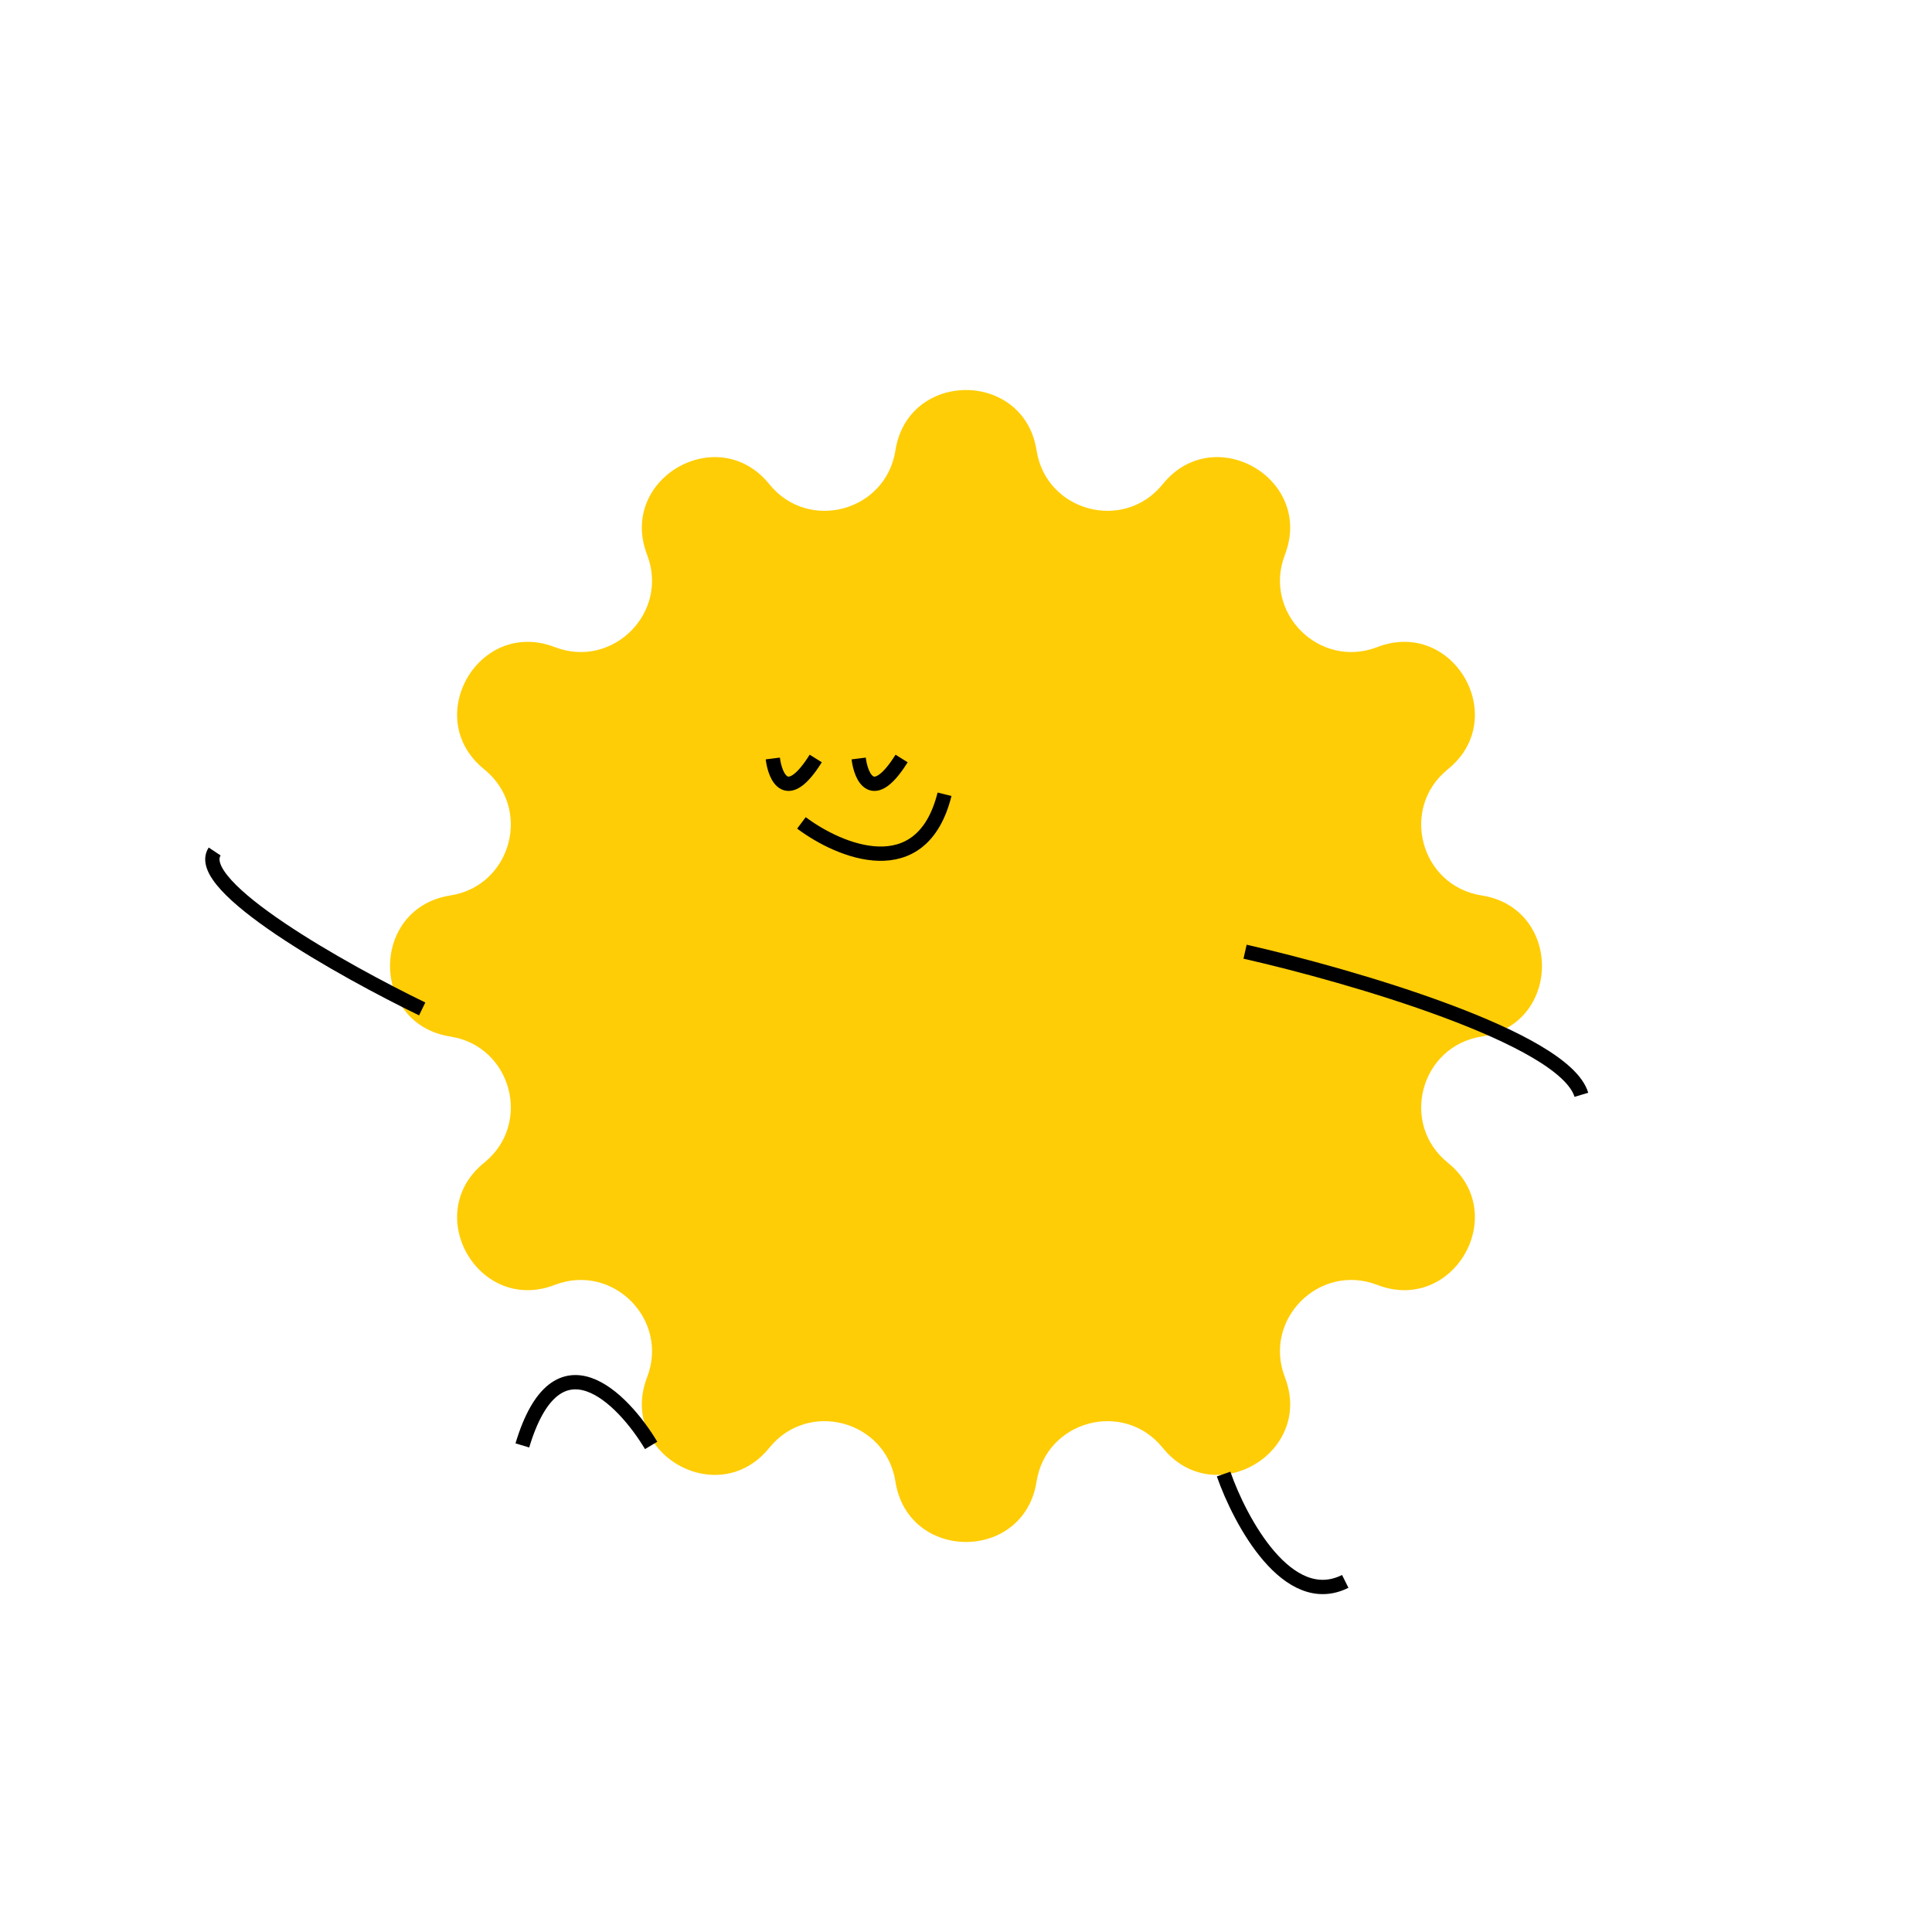
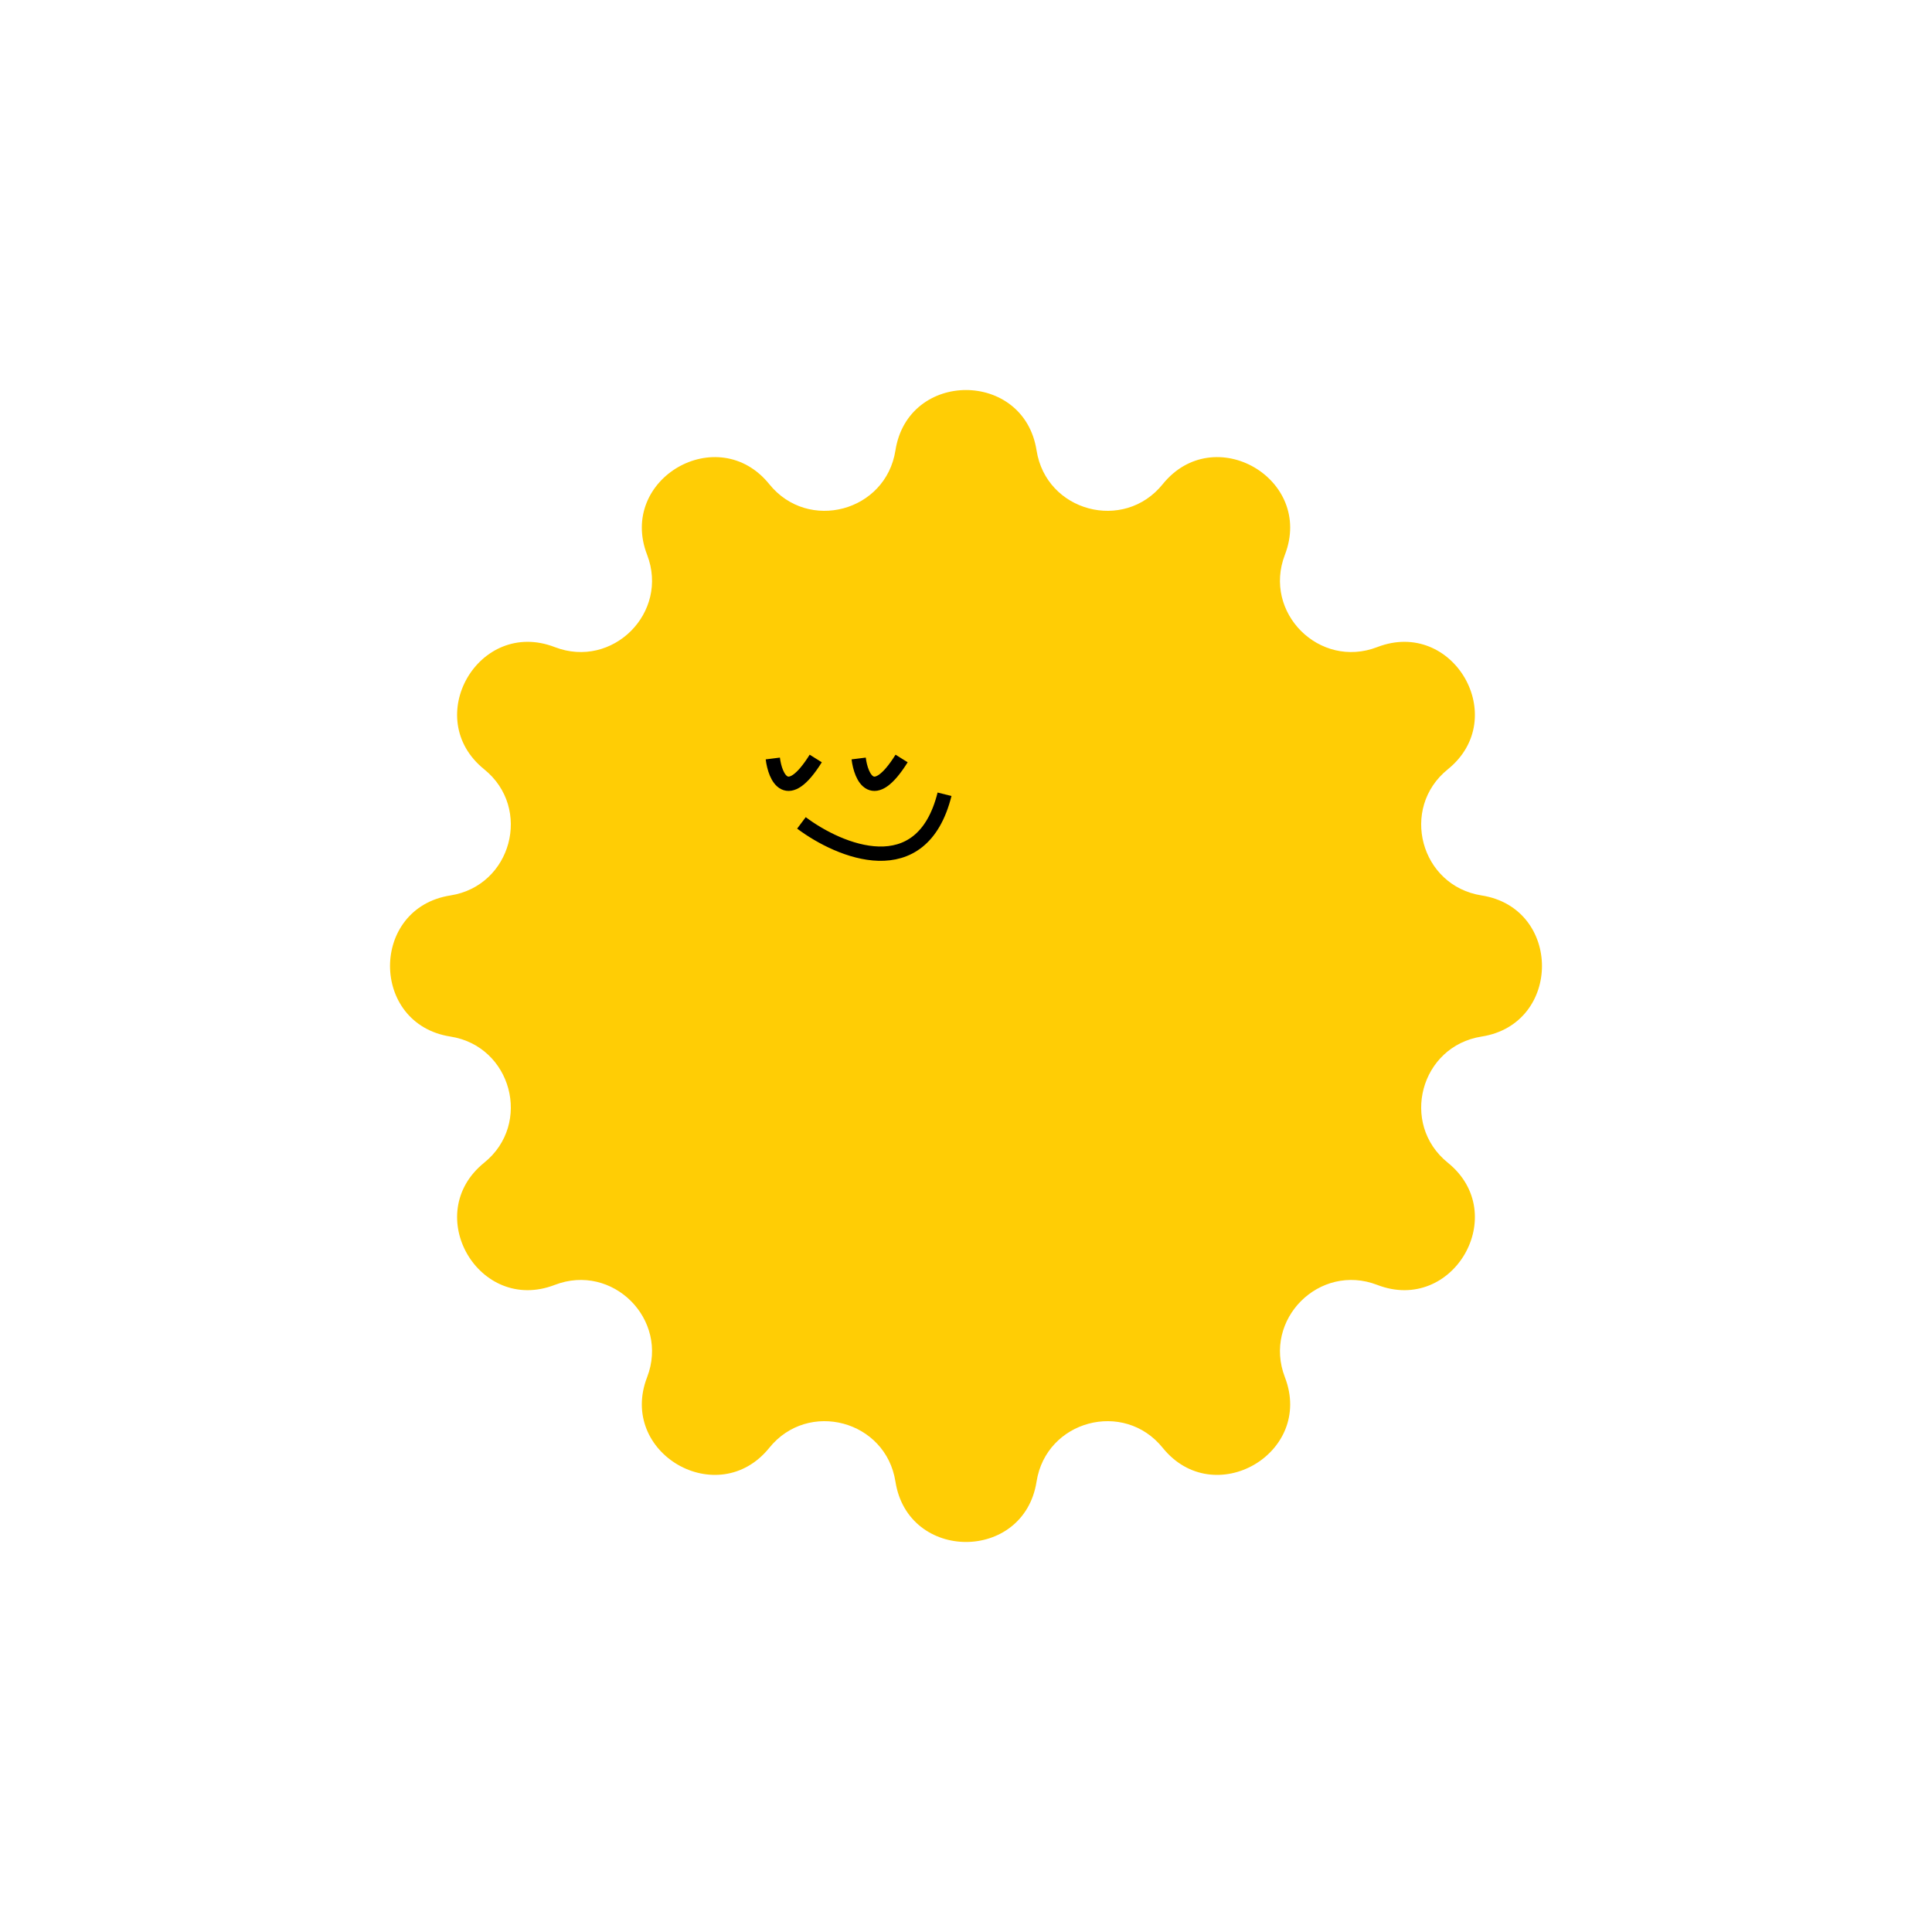
<svg xmlns="http://www.w3.org/2000/svg" width="196" height="196" viewBox="0 0 196 196" fill="none">
  <path d="M90.842 45.692C92.121 37.527 103.879 37.527 105.158 45.692C106.131 51.902 114.008 54.012 117.955 49.121C123.145 42.689 133.328 48.568 130.353 56.279C128.091 62.143 133.857 67.909 139.721 65.647C147.432 62.672 153.311 72.855 146.879 78.045C141.988 81.993 144.098 89.869 150.308 90.842C158.473 92.121 158.473 103.879 150.308 105.158C144.098 106.131 141.988 114.008 146.879 117.955C153.311 123.145 147.432 133.328 139.721 130.353C133.857 128.091 128.091 133.857 130.353 139.721C133.328 147.432 123.145 153.311 117.955 146.879C114.008 141.988 106.131 144.098 105.158 150.308C103.879 158.473 92.121 158.473 90.842 150.308C89.869 144.098 81.993 141.988 78.045 146.879C72.855 153.311 62.672 147.432 65.647 139.721C67.909 133.857 62.143 128.091 56.279 130.353C48.568 133.328 42.689 123.145 49.121 117.955C54.012 114.008 51.902 106.131 45.692 105.158C37.527 103.879 37.527 92.121 45.692 90.842C51.902 89.869 54.012 81.993 49.121 78.045C42.689 72.855 48.568 62.672 56.279 65.647C62.143 67.909 67.909 62.143 65.647 56.279C62.672 48.568 72.855 42.689 78.045 49.121C81.993 54.012 89.869 51.902 90.842 45.692Z" fill="#FFCD05" />
  <path d="M78.4 76.948C78.642 78.884 79.852 81.594 82.756 76.948" stroke="black" stroke-width="1.452" />
  <path d="M87.111 76.948C87.353 78.884 88.563 81.594 91.467 76.948" stroke="black" stroke-width="1.452" />
  <path d="M81.305 83.482C85.176 86.385 93.5 89.87 95.823 80.578" stroke="black" stroke-width="1.452" />
-   <path d="M42.831 102.355C34.846 98.484 19.456 89.869 21.779 86.385" stroke="black" stroke-width="1.452" />
-   <path d="M126.311 96.548C136.957 98.968 158.687 105.259 160.429 111.066" stroke="black" stroke-width="1.452" />
-   <path d="M66.059 146.637C63.155 141.797 56.477 135.022 52.992 146.637" stroke="black" stroke-width="1.452" />
-   <path d="M124.133 149.541C125.827 154.381 130.666 163.334 136.474 160.43" stroke="black" stroke-width="1.452" />
</svg>
